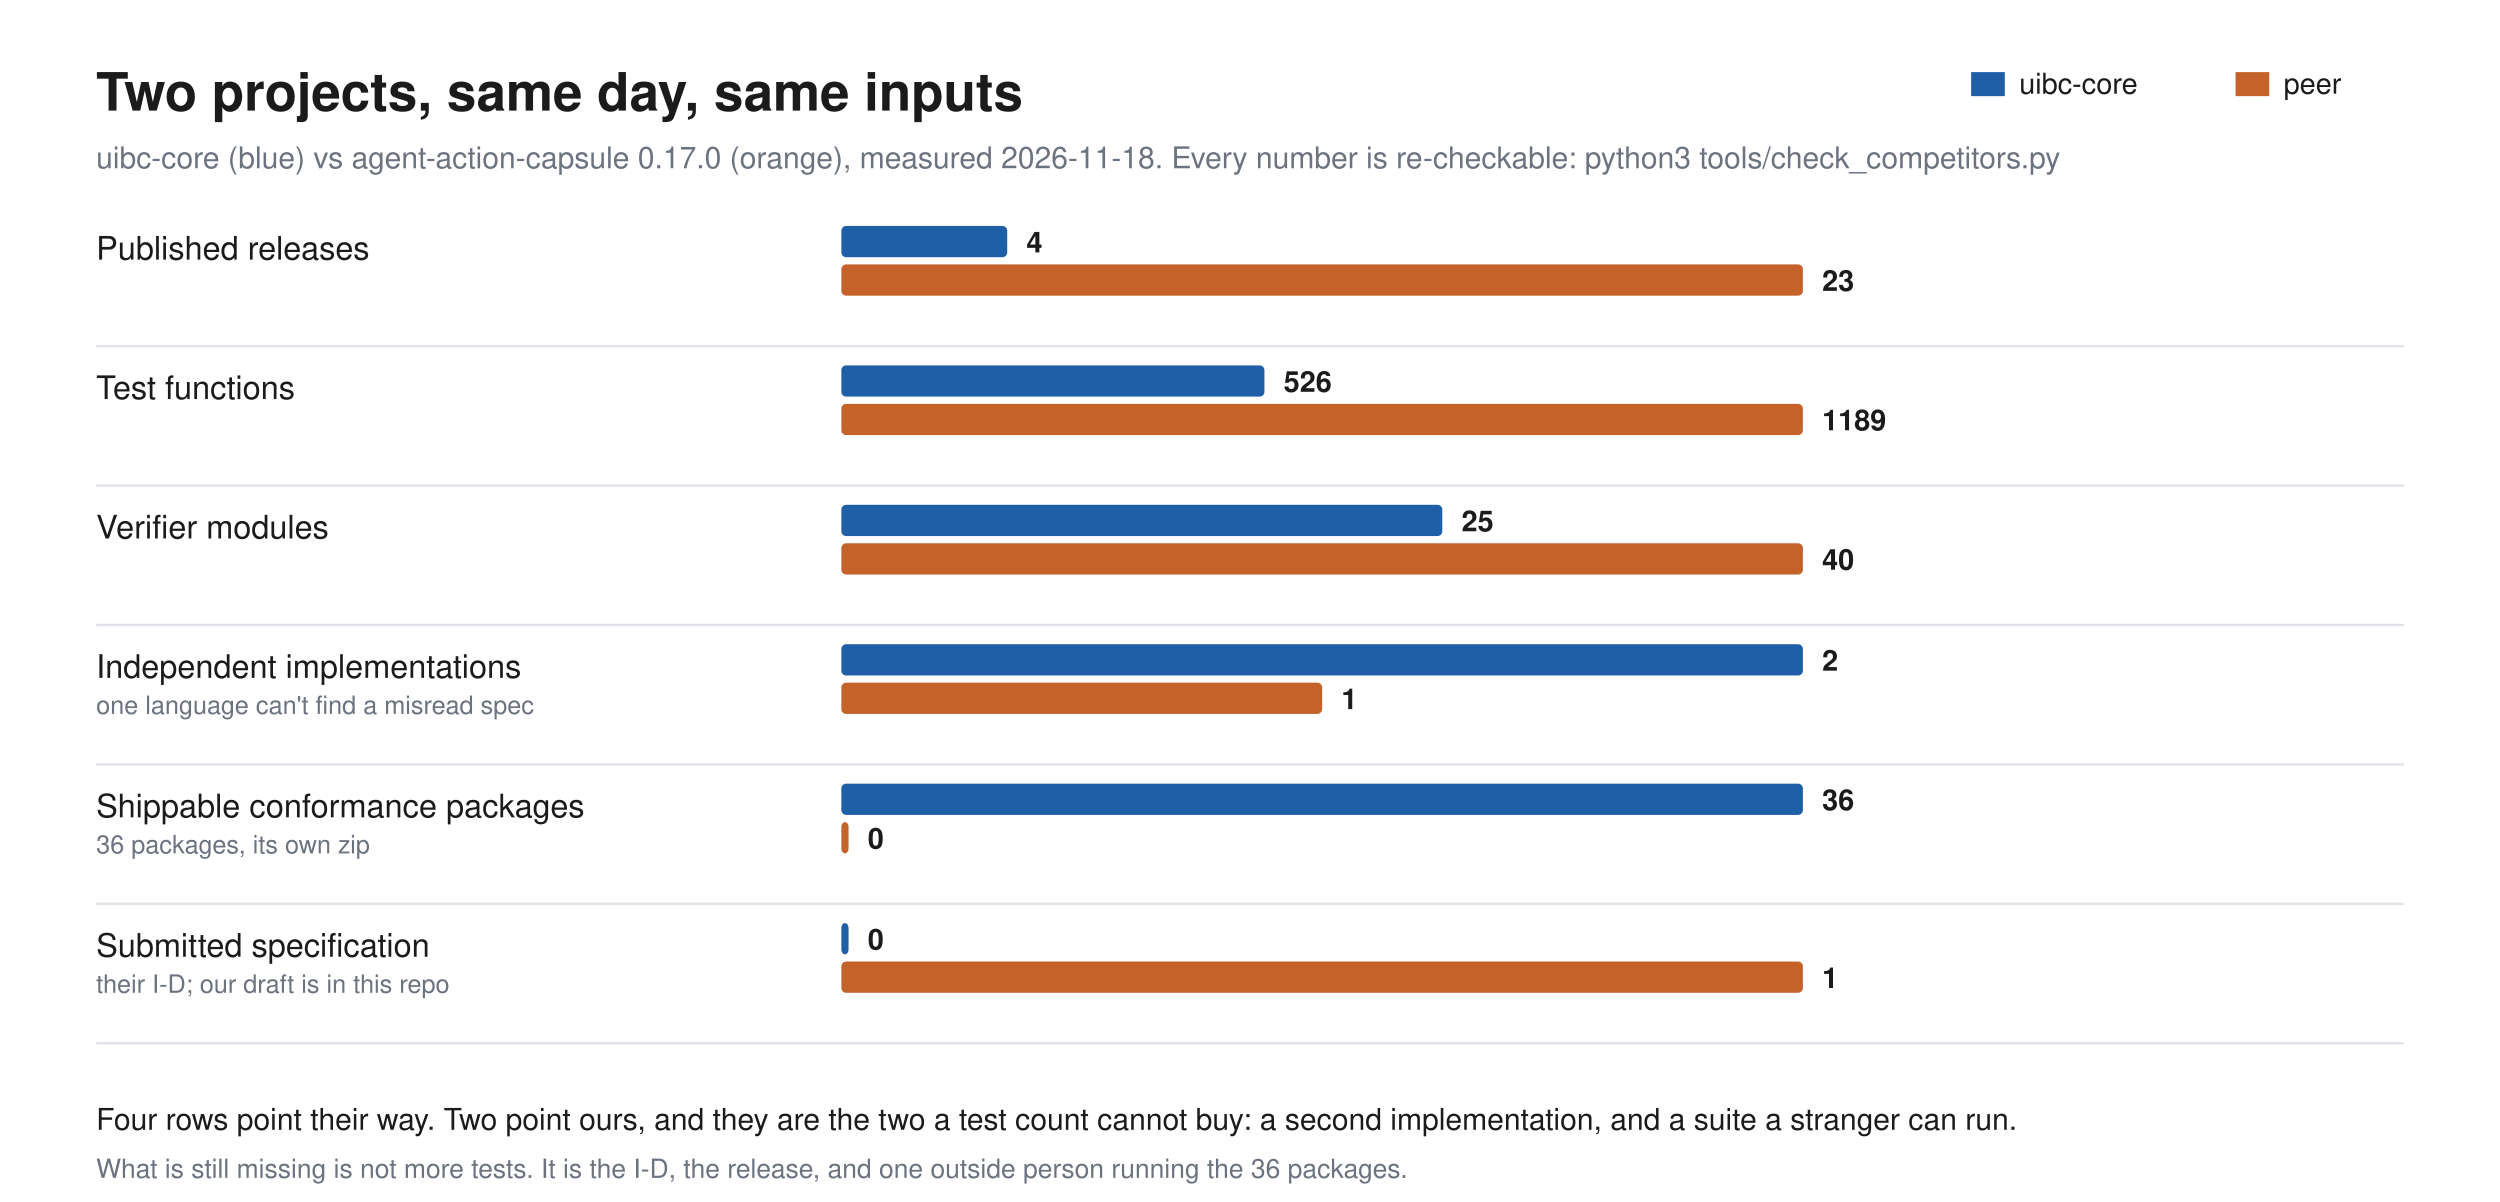
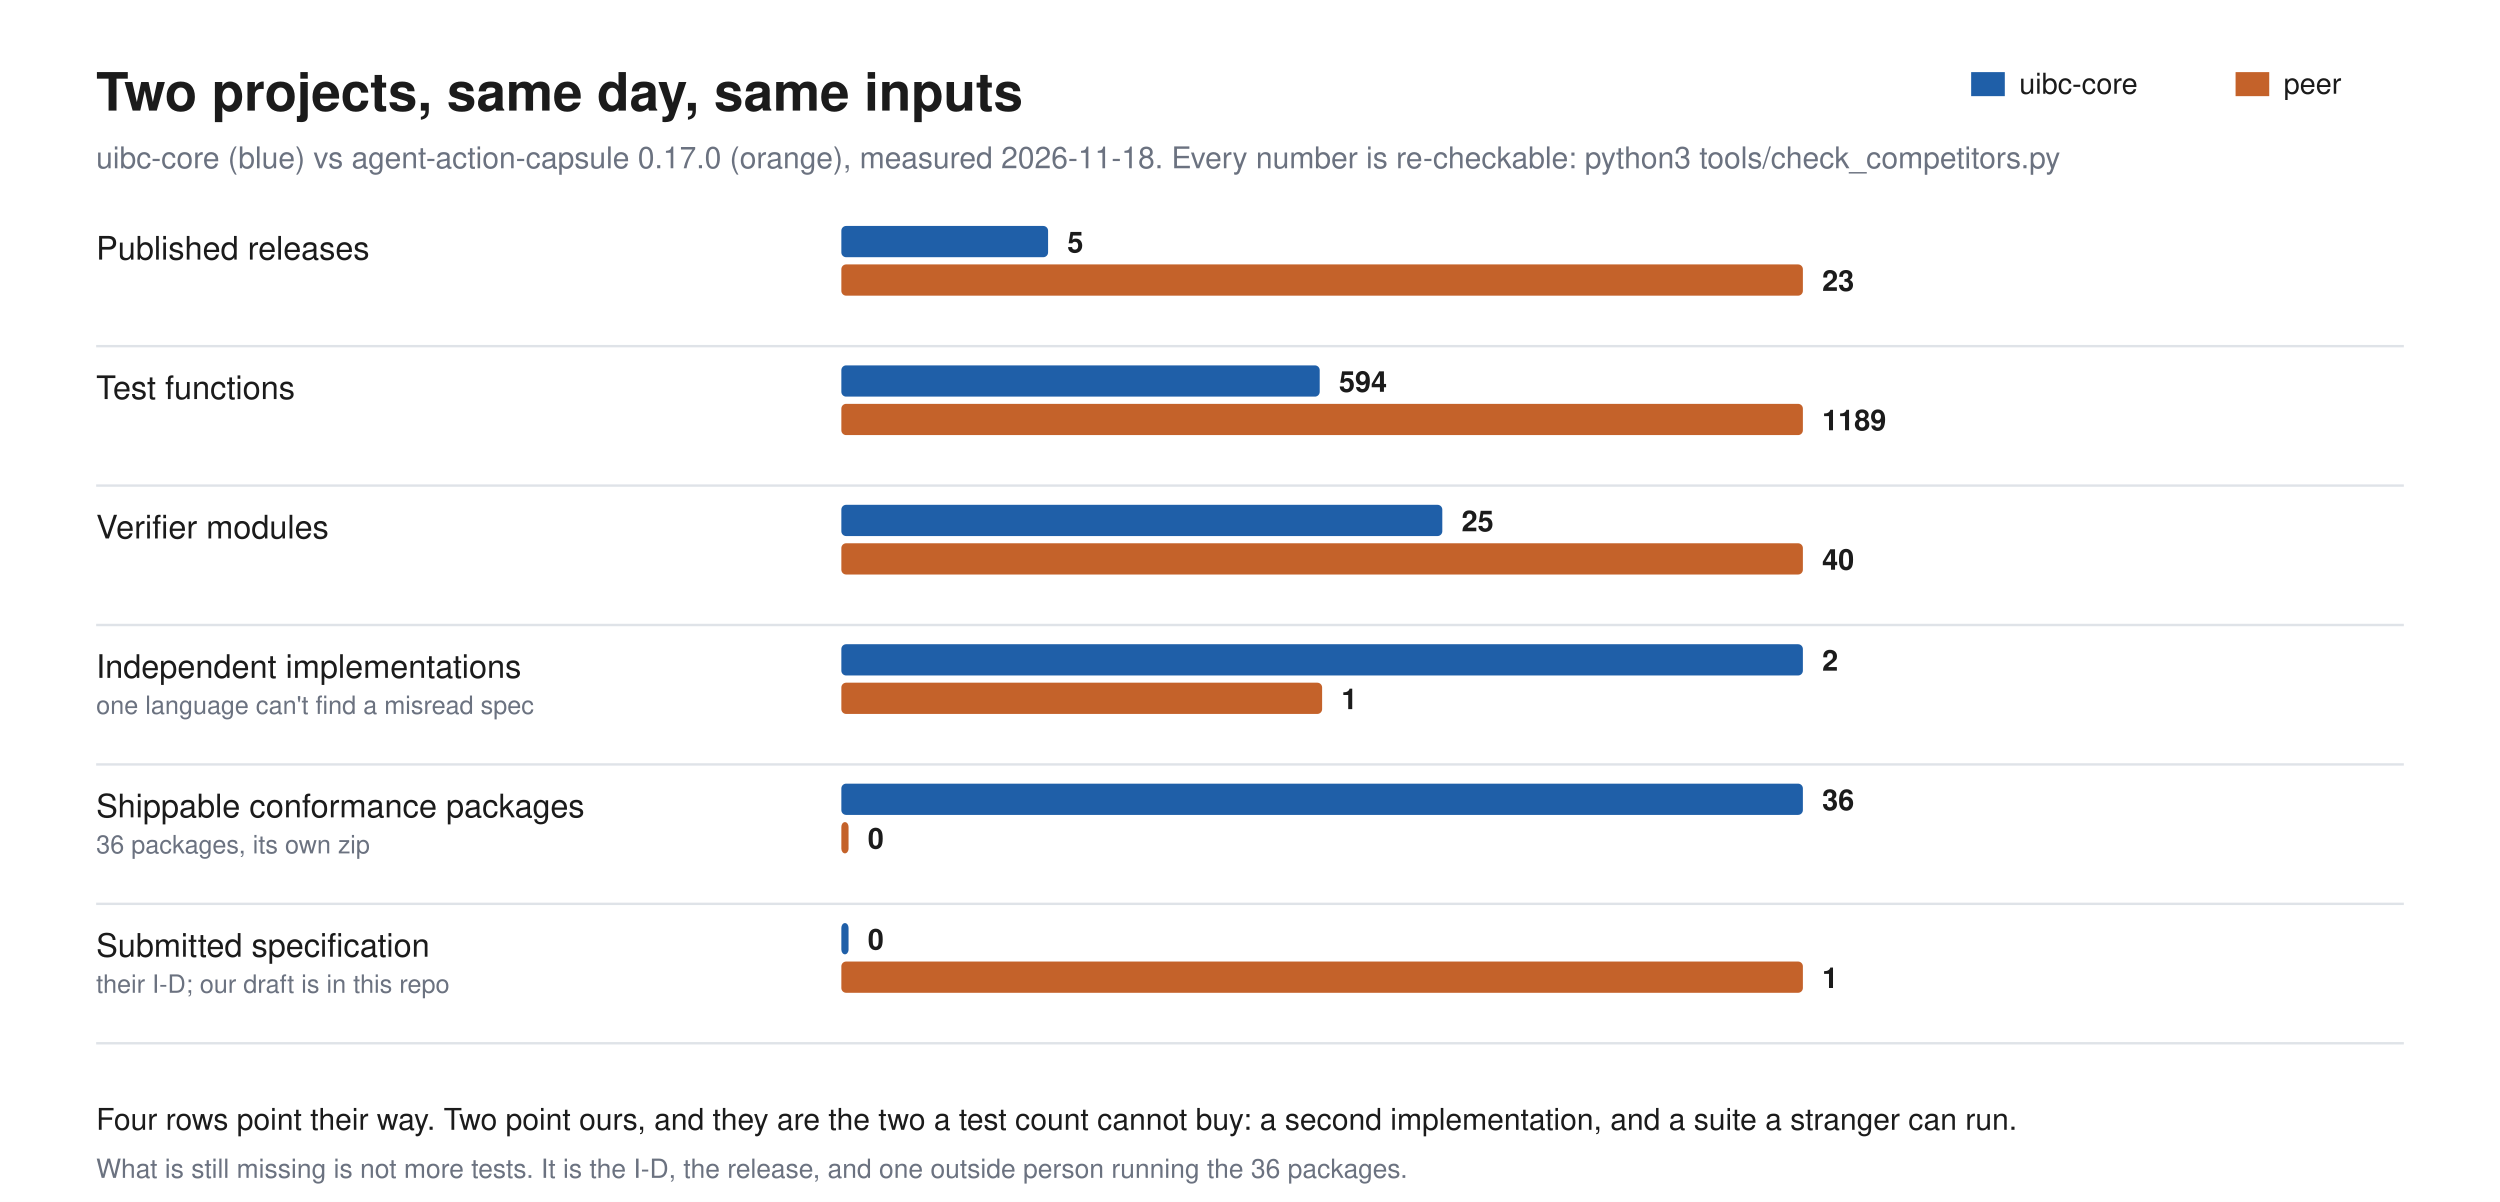
<svg xmlns="http://www.w3.org/2000/svg" width="1040" height="500" viewBox="0 0 1040 500" font-family="Helvetica,Arial,sans-serif">
  <rect width="1040" height="500" fill="#ffffff" />
  <text x="40" y="46" font-size="22" font-weight="700" fill="#1b1b1b">Two projects, same day, same inputs</text>
  <text x="40" y="70" font-size="12.5" fill="#6b7280">uibc-core (blue) vs agent-action-capsule 0.17.0 (orange), measured 2026-11-18. Every number is re-checkable: python3 tools/check_competitors.py</text>
  <rect x="820" y="30" width="14" height="10" fill="#1f5fa8" />
  <text x="840" y="39" font-size="12" fill="#1b1b1b">uibc-core</text>
  <rect x="930" y="30" width="14" height="10" fill="#c4622a" />
  <text x="950" y="39" font-size="12" fill="#1b1b1b">peer</text>
  <text x="40" y="108" font-size="13.5" fill="#1b1b1b">Published releases</text>
-   <rect x="350" y="94" width="69" height="13" fill="#1f5fa8" rx="2" />
-   <text x="427" y="105" font-size="12" font-weight="600" fill="#1b1b1b">4</text>
+   <rect x="350" y="94" width="86" height="13" fill="#1f5fa8" rx="2" />
+   <text x="444" y="105" font-size="12" font-weight="600" fill="#1b1b1b">5</text>
  <rect x="350" y="110" width="400" height="13" fill="#c4622a" rx="2" />
  <text x="758" y="121" font-size="12" font-weight="600" fill="#1b1b1b">23</text>
  <line x1="40" y1="144" x2="1000" y2="144" stroke="#dfe3e8" stroke-width="1" />
  <text x="40" y="166" font-size="13.5" fill="#1b1b1b">Test functions</text>
-   <rect x="350" y="152" width="176" height="13" fill="#1f5fa8" rx="2" />
-   <text x="534" y="163" font-size="12" font-weight="600" fill="#1b1b1b">526</text>
+   <rect x="350" y="152" width="199" height="13" fill="#1f5fa8" rx="2" />
+   <text x="557" y="163" font-size="12" font-weight="600" fill="#1b1b1b">594</text>
  <rect x="350" y="168" width="400" height="13" fill="#c4622a" rx="2" />
  <text x="758" y="179" font-size="12" font-weight="600" fill="#1b1b1b">1189</text>
  <line x1="40" y1="202" x2="1000" y2="202" stroke="#dfe3e8" stroke-width="1" />
  <text x="40" y="224" font-size="13.5" fill="#1b1b1b">Verifier modules</text>
  <rect x="350" y="210" width="250" height="13" fill="#1f5fa8" rx="2" />
  <text x="608" y="221" font-size="12" font-weight="600" fill="#1b1b1b">25</text>
  <rect x="350" y="226" width="400" height="13" fill="#c4622a" rx="2" />
  <text x="758" y="237" font-size="12" font-weight="600" fill="#1b1b1b">40</text>
  <line x1="40" y1="260" x2="1000" y2="260" stroke="#dfe3e8" stroke-width="1" />
  <text x="40" y="282" font-size="13.5" fill="#1b1b1b">Independent implementations</text>
  <text x="40" y="297" font-size="10.5" fill="#6b7280">one language can't find a misread spec</text>
  <rect x="350" y="268" width="400" height="13" fill="#1f5fa8" rx="2" />
  <text x="758" y="279" font-size="12" font-weight="600" fill="#1b1b1b">2</text>
  <rect x="350" y="284" width="200" height="13" fill="#c4622a" rx="2" />
  <text x="558" y="295" font-size="12" font-weight="600" fill="#1b1b1b">1</text>
  <line x1="40" y1="318" x2="1000" y2="318" stroke="#dfe3e8" stroke-width="1" />
  <text x="40" y="340" font-size="13.5" fill="#1b1b1b">Shippable conformance packages</text>
  <text x="40" y="355" font-size="10.5" fill="#6b7280">36 packages, its own zip</text>
  <rect x="350" y="326" width="400" height="13" fill="#1f5fa8" rx="2" />
  <text x="758" y="337" font-size="12" font-weight="600" fill="#1b1b1b">36</text>
  <rect x="350" y="342" width="3" height="13" fill="#c4622a" rx="2" />
  <text x="361" y="353" font-size="12" font-weight="600" fill="#1b1b1b">0</text>
  <line x1="40" y1="376" x2="1000" y2="376" stroke="#dfe3e8" stroke-width="1" />
  <text x="40" y="398" font-size="13.5" fill="#1b1b1b">Submitted specification</text>
  <text x="40" y="413" font-size="10.5" fill="#6b7280">their I-D; our draft is in this repo</text>
  <rect x="350" y="384" width="3" height="13" fill="#1f5fa8" rx="2" />
  <text x="361" y="395" font-size="12" font-weight="600" fill="#1b1b1b">0</text>
  <rect x="350" y="400" width="400" height="13" fill="#c4622a" rx="2" />
  <text x="758" y="411" font-size="12" font-weight="600" fill="#1b1b1b">1</text>
  <line x1="40" y1="434" x2="1000" y2="434" stroke="#dfe3e8" stroke-width="1" />
  <text x="40" y="470" font-size="12.5" fill="#1b1b1b">Four rows point their way. Two point ours, and they are the two a test count cannot buy: a second implementation, and a suite a stranger can run.</text>
  <text x="40" y="490" font-size="11" fill="#6b7280">What is still missing is not more tests. It is the I-D, the release, and one outside person running the 36 packages.</text>
</svg>
